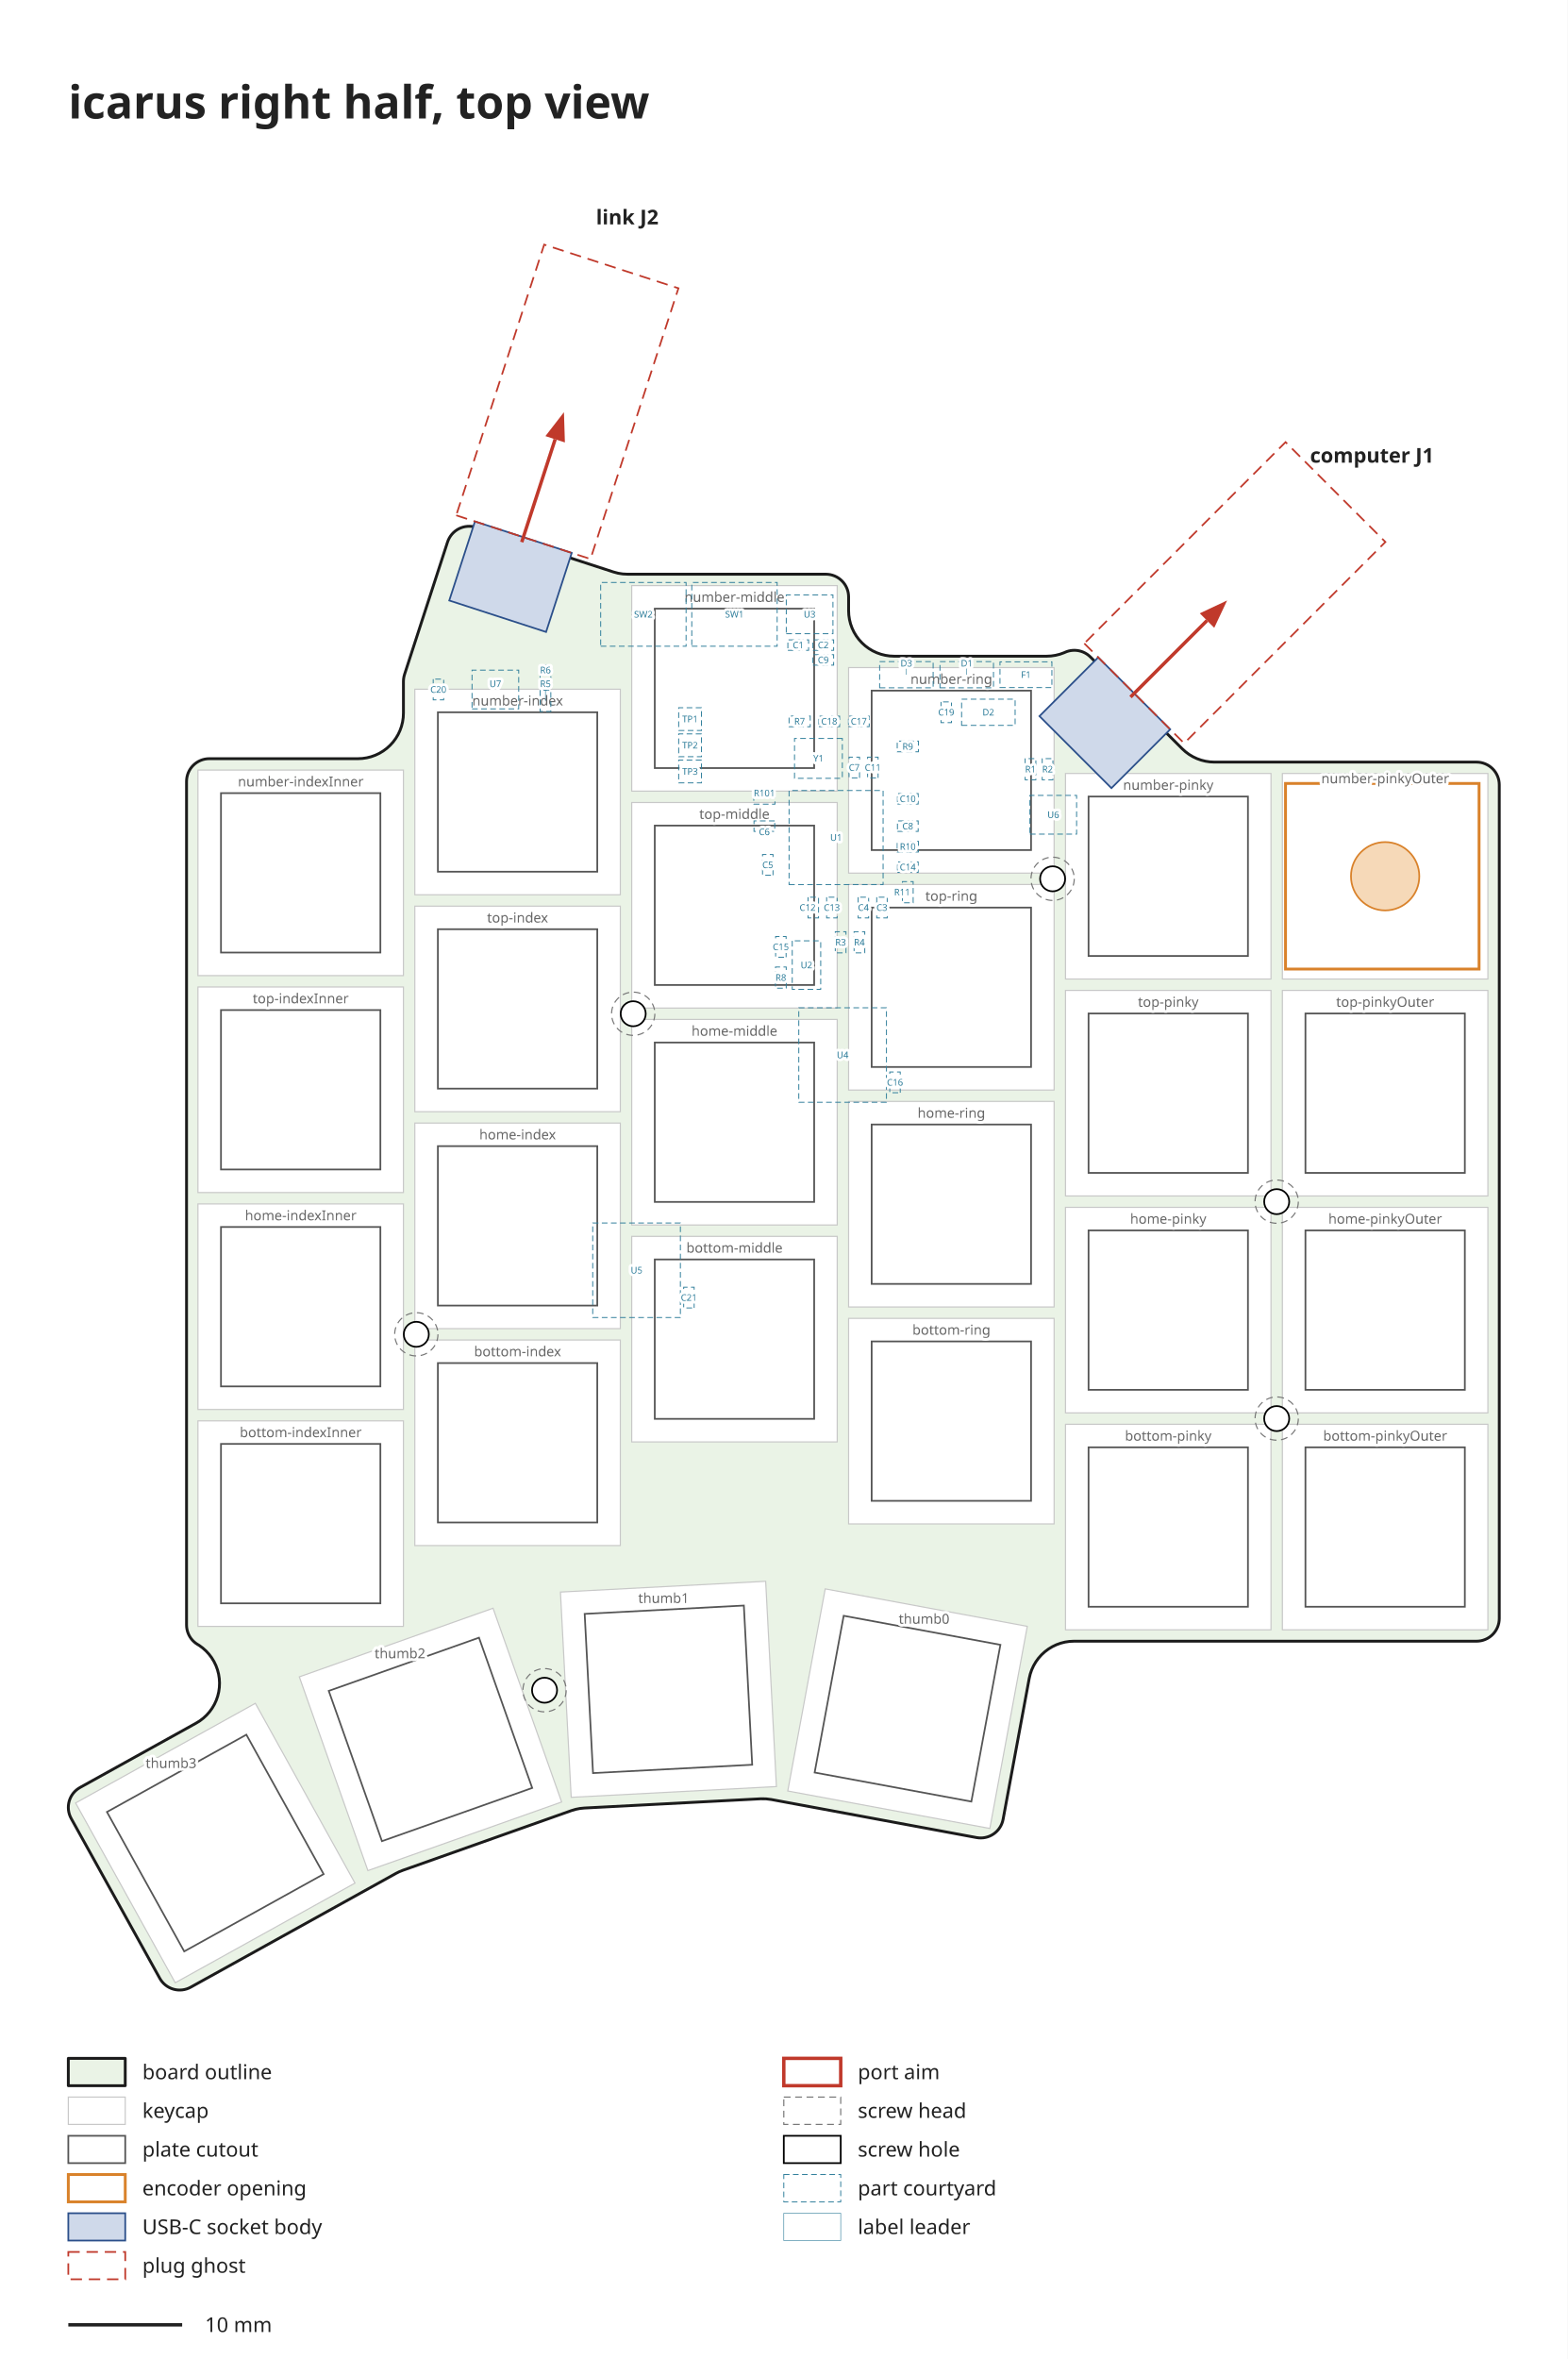
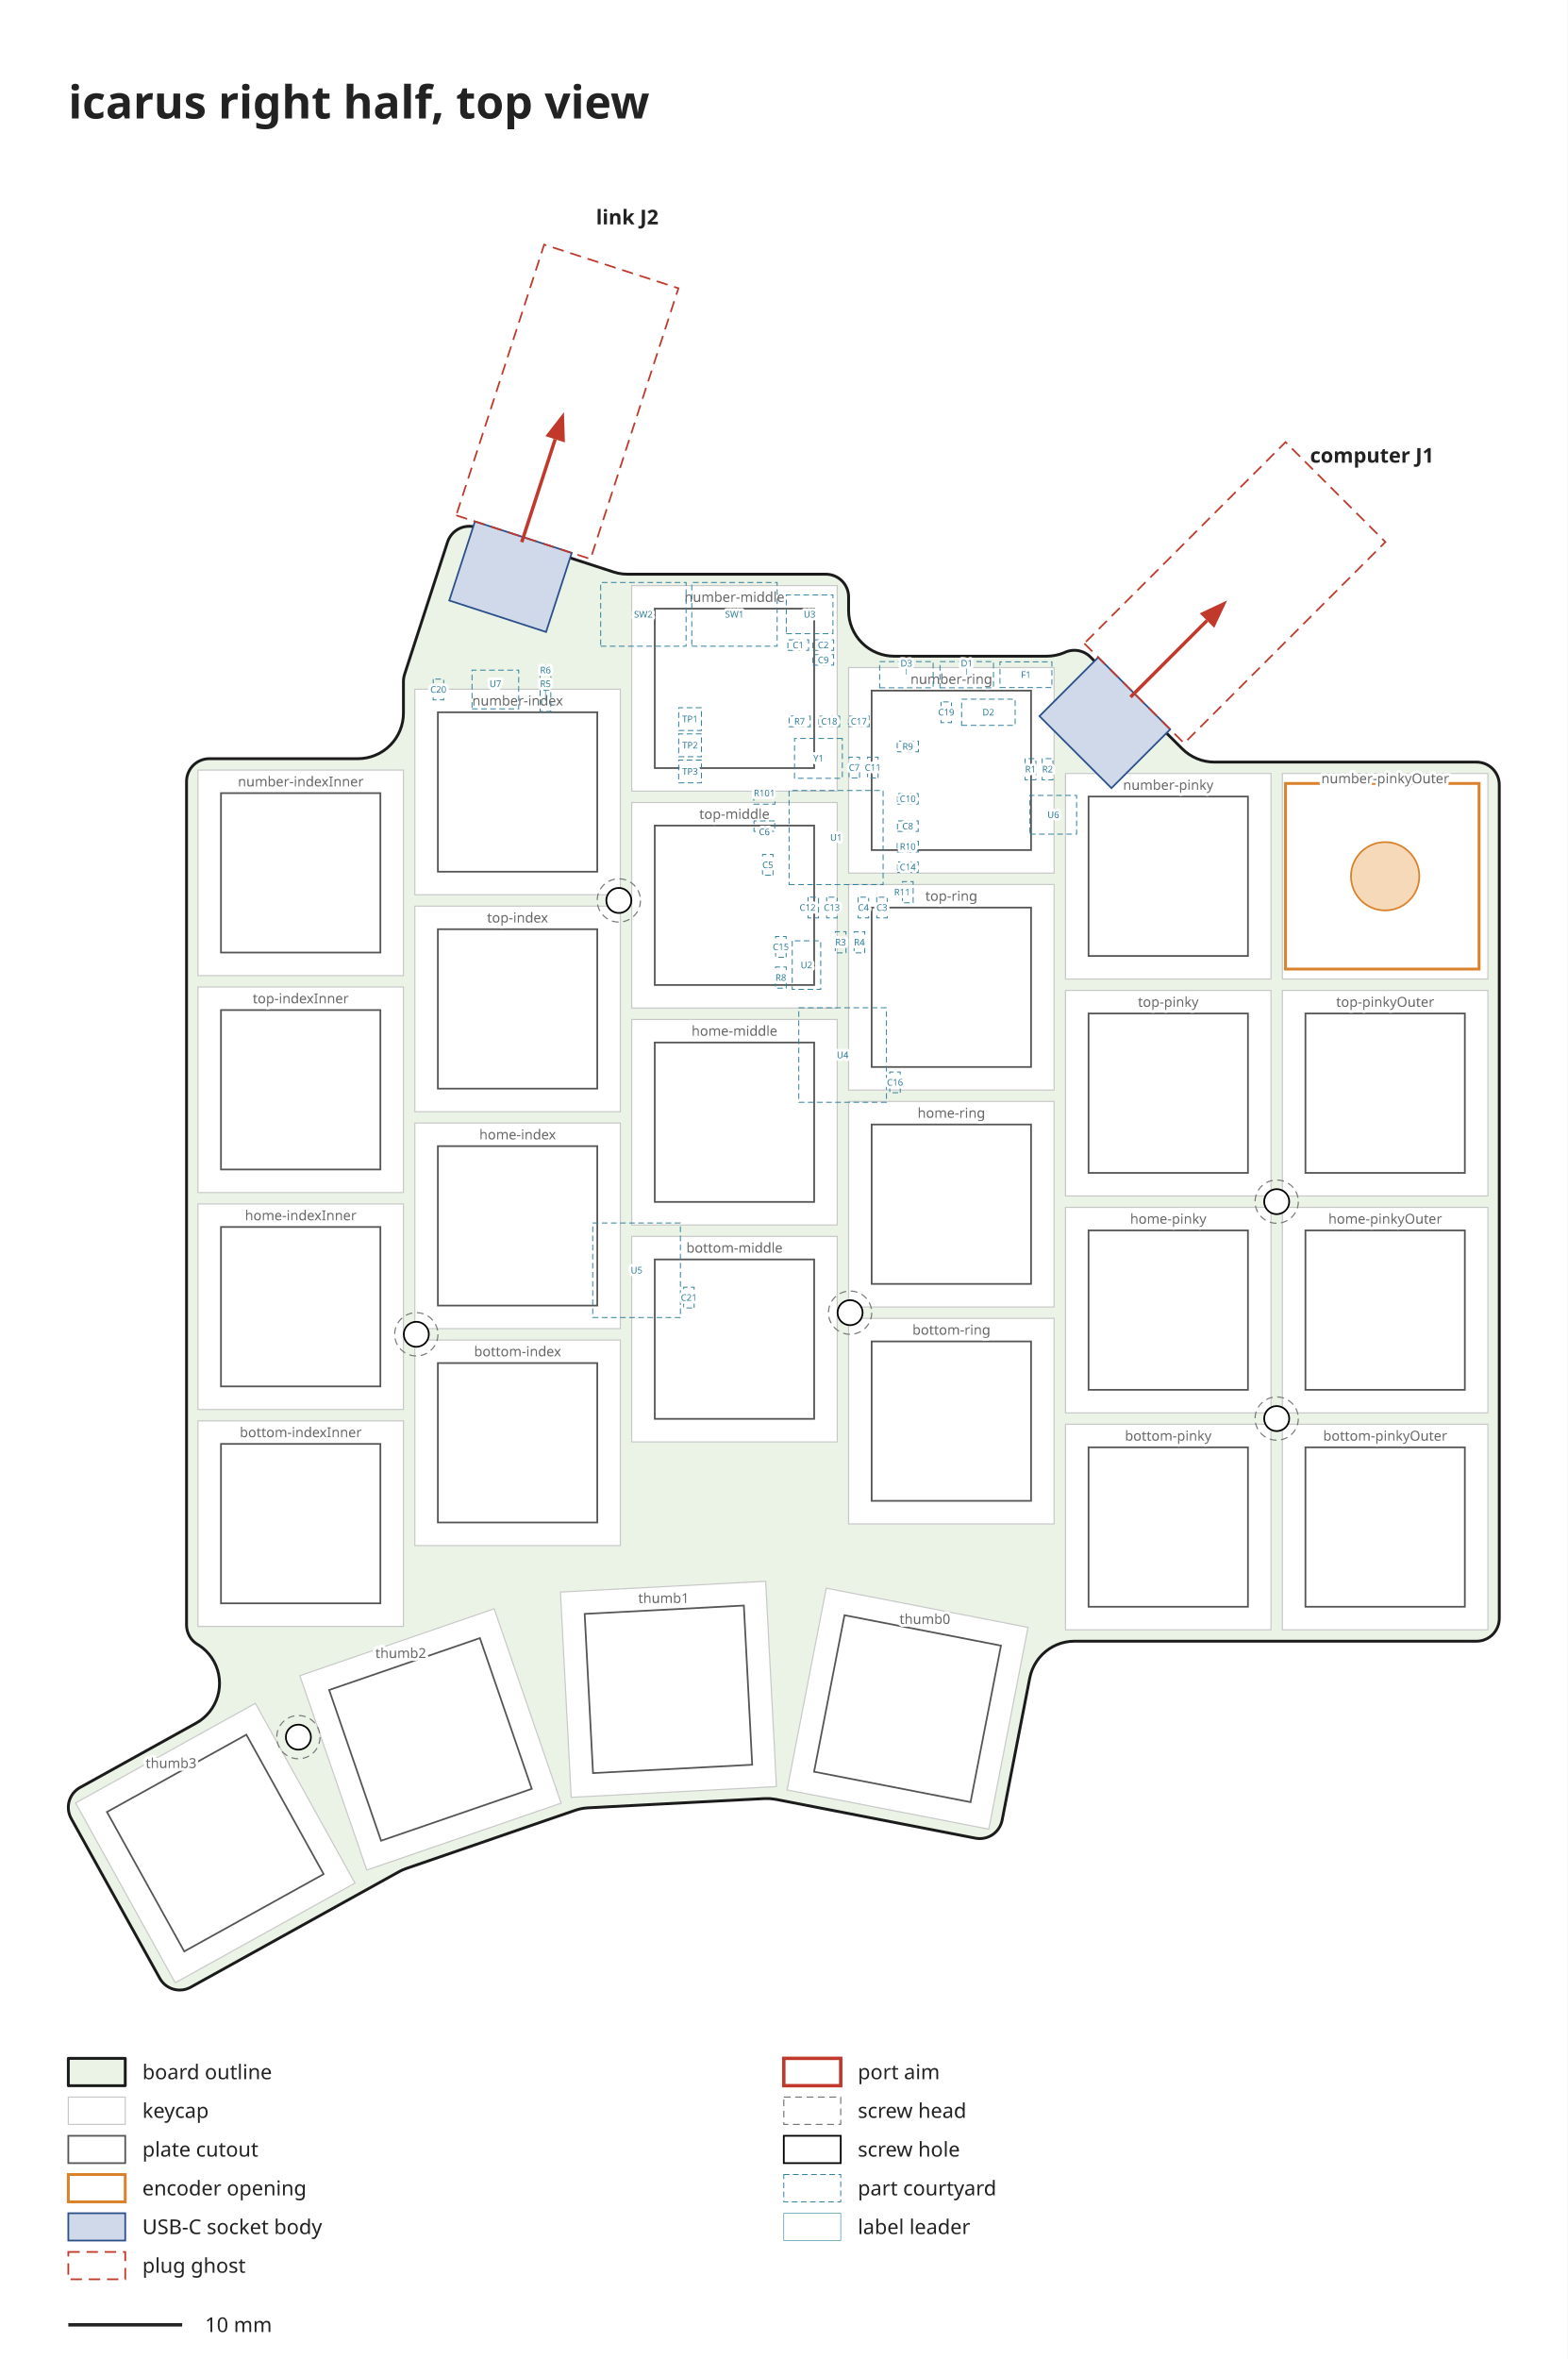
<svg xmlns="http://www.w3.org/2000/svg" width="1101.474" height="1657.277" viewBox="-64.509 -98.55 137.684 207.16">
  <style>
text {font-family:sans-serif;fill:#222}
.board {fill:#eaf3e6;stroke:#1b1b1b;stroke-width:0.25;stroke-linejoin:round}
.keycap {fill:#fff;stroke:#c8c8c8;stroke-width:0.1}
.cutout {fill:none;stroke:#555;stroke-width:0.15}
.knob {stroke:#d9822b;stroke-width:0.25}
.shaft {fill:#f6d9b8;stroke:#d9822b;stroke-width:0.15}
.hole {fill:#fff;stroke:#000;stroke-width:0.15}
.head {fill:none;stroke:#777;stroke-width:0.1;stroke-dasharray:0.6 0.4}
.socket {fill:#cfd9ea;stroke:#2b4f8a;stroke-width:0.15}
.plug {fill:none;stroke:#c0392b;stroke-width:0.15;stroke-dasharray:1 0.6}
.arrow {fill:none;stroke:#c0392b;stroke-width:0.3}
.arrowhead {fill:#c0392b;stroke:none}
.part {fill:none;stroke:#2e7d9a;stroke-width:0.08;stroke-dasharray:0.5 0.3}
.reference {fill:none;stroke:#777;stroke-width:0.15;stroke-dasharray:1.5 1}
.radius {fill:none;stroke:#bbb;stroke-width:0.15;stroke-dasharray:2 1}
.leader {fill:none;stroke:#2e7d9a;stroke-width:0.05}
.dim {fill:none;stroke:#0a7d3e;stroke-width:0.12}
.frame {fill:none;stroke:#999;stroke-width:0.15}
.layer {stroke:#333;stroke-width:0.08}
.layer-plate {fill:#dbeaf7}
.layer-pcb {fill:#e6f2e0}
.layer-part {fill:#cfd9ea}
.layer-cover {fill:#e9e0f2}
.layer-stem {fill:#f3e3c4}
.layer-mask {fill:#f4f4f4}
.layer-copper {fill:#e0a060}
.layer-plane {fill:#b5651d}
.layer-dielectric {fill:#e6f2e0}
.mark {font-size:1.2px;fill:#666;paint-order:stroke;stroke:#fff;stroke-width:0.5;stroke-linejoin:round}
.ref {font-size:0.8px;fill:#2e7d9a;paint-order:stroke;stroke:#fff;stroke-width:0.5;stroke-linejoin:round}
.label {font-size:1.8px;font-weight:bold;paint-order:stroke;stroke:#fff;stroke-width:0.5;stroke-linejoin:round}
.dim-text {font-size:1.4px;fill:#0a7d3e;paint-order:stroke;stroke:#fff;stroke-width:0.5;stroke-linejoin:round}
.note {font-size:1.8px}
.title {font-size:4px;font-weight:bold}
.legend {font-size:1.8px}
.bar {stroke:#222;stroke-width:0.3}
</style>
  <rect id="background" x="-64.509" y="-98.55" width="137.684" height="207.16" fill="#fff" />
  <text id="title" class="title" x="-58.509" y="-89.55" dy="0.35em" text-anchor="start">icarus right half, top view</text>
-   <polygon id="outline" class="board" points="65.175,-31.625 65.371,-31.615 65.565,-31.587 65.756,-31.539 65.94,-31.473 66.118,-31.389 66.286,-31.288 66.444,-31.171 66.589,-31.039 66.721,-30.894 66.838,-30.736 66.939,-30.568 67.023,-30.39 67.089,-30.206 67.137,-30.015 67.165,-29.821 67.175,-29.625 67.175,43.575 67.165,43.771 67.137,43.965 67.089,44.156 67.023,44.34 66.939,44.518 66.838,44.686 66.721,44.844 66.589,44.989 66.444,45.121 66.286,45.238 66.118,45.339 65.94,45.423 65.756,45.489 65.565,45.537 65.371,45.565 65.175,45.575 29.821,45.575 29.425,45.595 29.033,45.653 28.649,45.751 28.276,45.885 27.919,46.056 27.58,46.262 27.263,46.5 26.971,46.768 26.707,47.063 26.474,47.384 26.274,47.726 26.108,48.086 25.979,48.461 25.888,48.846 23.595,61.218 23.549,61.408 23.486,61.594 23.404,61.773 23.305,61.942 23.191,62.102 23.061,62.249 22.917,62.382 22.761,62.501 22.594,62.604 22.418,62.691 22.234,62.759 22.044,62.809 21.85,62.841 21.654,62.853 21.458,62.846 21.264,62.82 3.226,59.476 2.758,59.418 2.287,59.415 -13.191,60.226 -13.573,60.265 -13.95,60.34 -14.317,60.45 -29.131,65.696 -29.438,65.819 -29.735,65.968 -47.759,75.959 -47.935,76.045 -48.118,76.114 -48.308,76.165 -48.502,76.197 -48.698,76.209 -48.894,76.203 -49.088,76.177 -49.279,76.132 -49.465,76.069 -49.644,75.987 -49.814,75.889 -49.973,75.775 -50.121,75.645 -50.255,75.502 -50.374,75.346 -50.477,75.179 -58.259,61.141 -58.345,60.965 -58.414,60.782 -58.465,60.592 -58.497,60.398 -58.509,60.202 -58.503,60.006 -58.477,59.812 -58.432,59.62 -58.369,59.435 -58.288,59.256 -58.189,59.086 -58.075,58.927 -57.945,58.779 -57.802,58.645 -57.646,58.526 -57.479,58.422 -47.288,52.773 -46.956,52.568 -46.646,52.331 -46.361,52.065 -46.102,51.772 -45.874,51.456 -45.677,51.119 -45.514,50.764 -45.387,50.395 -45.296,50.015 -45.243,49.629 -45.227,49.239 -45.25,48.849 -45.31,48.464 -45.408,48.086 -45.542,47.719 -45.711,47.367 -45.914,47.034 -46.148,46.722 -46.411,46.434 -46.702,46.173 -47.016,45.942 -47.148,45.863 -47.305,45.76 -47.451,45.642 -47.586,45.511 -47.708,45.368 -47.815,45.214 -47.908,45.05 -47.985,44.879 -48.046,44.701 -48.09,44.518 -48.116,44.332 -48.125,44.145 -48.125,-29.925 -48.115,-30.121 -48.087,-30.315 -48.039,-30.506 -47.973,-30.69 -47.889,-30.868 -47.788,-31.036 -47.671,-31.194 -47.539,-31.339 -47.394,-31.471 -47.236,-31.588 -47.068,-31.689 -46.89,-31.773 -46.706,-31.839 -46.515,-31.887 -46.321,-31.915 -46.125,-31.925 -33.075,-31.925 -32.683,-31.944 -32.295,-32.002 -31.914,-32.097 -31.544,-32.23 -31.189,-32.397 -30.853,-32.599 -30.537,-32.833 -30.247,-33.097 -29.983,-33.387 -29.749,-33.703 -29.547,-34.039 -29.38,-34.394 -29.247,-34.764 -29.152,-35.145 -29.094,-35.533 -29.075,-35.925 -29.075,-38.708 -29.064,-38.917 -29.031,-39.124 -28.977,-39.326 -25.2,-50.953 -25.13,-51.136 -25.042,-51.312 -24.938,-51.478 -24.818,-51.633 -24.684,-51.776 -24.536,-51.905 -24.376,-52.019 -24.205,-52.117 -24.026,-52.197 -23.84,-52.259 -23.649,-52.303 -23.454,-52.328 -23.258,-52.334 -23.062,-52.321 -22.869,-52.288 -22.679,-52.237 -10.627,-48.321 -10.223,-48.212 -9.81,-48.147 -9.392,-48.125 8.025,-48.125 8.221,-48.115 8.415,-48.087 8.606,-48.039 8.79,-47.973 8.968,-47.889 9.136,-47.788 9.294,-47.671 9.439,-47.539 9.571,-47.394 9.688,-47.236 9.789,-47.068 9.873,-46.89 9.939,-46.706 9.987,-46.515 10.015,-46.321 10.025,-46.125 10.025,-44.925 10.044,-44.533 10.102,-44.145 10.197,-43.764 10.329,-43.394 10.497,-43.039 10.699,-42.703 10.933,-42.387 11.197,-42.097 11.487,-41.833 11.803,-41.599 12.139,-41.397 12.494,-41.23 12.864,-41.097 13.245,-41.002 13.633,-40.944 14.025,-40.925 27.418,-40.925 27.81,-40.944 28.198,-41.002 28.579,-41.097 28.949,-41.23 28.995,-41.251 29.169,-41.324 29.349,-41.38 29.534,-41.418 29.721,-41.439 29.91,-41.442 30.098,-41.428 30.284,-41.395 30.466,-41.346 30.643,-41.279 30.812,-41.196 30.973,-41.098 31.124,-40.984 31.264,-40.857 39.325,-32.797 39.616,-32.533 39.931,-32.299 40.268,-32.097 40.622,-31.93 40.992,-31.797 41.373,-31.702 41.761,-31.644 42.153,-31.625" />
+   <polygon id="outline" class="board" points="65.175,-31.625 65.371,-31.615 65.565,-31.587 65.756,-31.539 65.94,-31.473 66.118,-31.389 66.286,-31.288 66.444,-31.171 66.589,-31.039 66.721,-30.894 66.838,-30.736 66.939,-30.568 67.023,-30.39 67.089,-30.206 67.137,-30.015 67.165,-29.821 67.175,-29.625 67.175,43.575 67.165,43.771 67.137,43.965 67.089,44.156 67.023,44.34 66.939,44.518 66.838,44.686 66.721,44.844 66.589,44.989 66.444,45.121 66.286,45.238 66.118,45.339 65.94,45.423 65.756,45.489 65.565,45.537 65.371,45.565 65.175,45.575 29.862,45.575 29.468,45.594 29.079,45.652 28.697,45.748 28.326,45.881 27.971,46.05 27.633,46.253 27.317,46.489 27.026,46.754 26.762,47.046 26.529,47.363 26.328,47.702 26.16,48.058 26.029,48.429 25.935,48.812 23.51,61.29 23.463,61.481 23.397,61.666 23.314,61.844 23.214,62.013 23.098,62.171 22.967,62.317 22.822,62.449 22.665,62.567 22.497,62.669 22.32,62.753 22.135,62.82 21.945,62.869 21.751,62.898 21.555,62.909 21.359,62.9 21.165,62.872 3.63,59.464 3.145,59.4 2.657,59.395 -12.886,60.21 -13.257,60.247 -13.622,60.318 -13.979,60.423 -28.831,65.536 -29.156,65.664 -29.468,65.82 -47.759,75.959 -47.935,76.045 -48.118,76.114 -48.308,76.165 -48.502,76.197 -48.698,76.209 -48.894,76.203 -49.088,76.177 -49.279,76.132 -49.465,76.069 -49.644,75.987 -49.814,75.889 -49.973,75.775 -50.121,75.645 -50.255,75.502 -50.374,75.346 -50.477,75.179 -58.259,61.141 -58.345,60.965 -58.414,60.782 -58.465,60.592 -58.497,60.398 -58.509,60.202 -58.503,60.006 -58.477,59.812 -58.432,59.62 -58.369,59.435 -58.288,59.256 -58.189,59.086 -58.075,58.927 -57.945,58.779 -57.802,58.645 -57.646,58.526 -57.479,58.422 -47.288,52.773 -46.956,52.568 -46.646,52.331 -46.361,52.065 -46.102,51.772 -45.874,51.456 -45.677,51.119 -45.514,50.764 -45.387,50.395 -45.296,50.015 -45.243,49.629 -45.227,49.239 -45.25,48.849 -45.31,48.464 -45.408,48.086 -45.542,47.719 -45.711,47.367 -45.914,47.034 -46.148,46.722 -46.411,46.434 -46.702,46.173 -47.016,45.942 -47.148,45.863 -47.305,45.76 -47.451,45.642 -47.586,45.511 -47.708,45.368 -47.815,45.214 -47.908,45.05 -47.985,44.879 -48.046,44.701 -48.09,44.518 -48.116,44.332 -48.125,44.145 -48.125,-29.925 -48.115,-30.121 -48.087,-30.315 -48.039,-30.506 -47.973,-30.69 -47.889,-30.868 -47.788,-31.036 -47.671,-31.194 -47.539,-31.339 -47.394,-31.471 -47.236,-31.588 -47.068,-31.689 -46.89,-31.773 -46.706,-31.839 -46.515,-31.887 -46.321,-31.915 -46.125,-31.925 -33.075,-31.925 -32.683,-31.944 -32.295,-32.002 -31.914,-32.097 -31.544,-32.23 -31.189,-32.397 -30.853,-32.599 -30.537,-32.833 -30.247,-33.097 -29.983,-33.387 -29.749,-33.703 -29.547,-34.039 -29.38,-34.394 -29.247,-34.764 -29.152,-35.145 -29.094,-35.533 -29.075,-35.925 -29.075,-38.708 -29.064,-38.917 -29.031,-39.124 -28.977,-39.326 -25.2,-50.953 -25.13,-51.136 -25.042,-51.312 -24.938,-51.478 -24.818,-51.633 -24.684,-51.776 -24.536,-51.905 -24.376,-52.019 -24.205,-52.117 -24.026,-52.197 -23.84,-52.259 -23.649,-52.303 -23.454,-52.328 -23.258,-52.334 -23.062,-52.321 -22.869,-52.288 -22.679,-52.237 -10.627,-48.321 -10.223,-48.212 -9.81,-48.147 -9.392,-48.125 8.025,-48.125 8.221,-48.115 8.415,-48.087 8.606,-48.039 8.79,-47.973 8.968,-47.889 9.136,-47.788 9.294,-47.671 9.439,-47.539 9.571,-47.394 9.688,-47.236 9.789,-47.068 9.873,-46.89 9.939,-46.706 9.987,-46.515 10.015,-46.321 10.025,-46.125 10.025,-44.925 10.044,-44.533 10.102,-44.145 10.197,-43.764 10.329,-43.394 10.497,-43.039 10.699,-42.703 10.933,-42.387 11.197,-42.097 11.487,-41.833 11.803,-41.599 12.139,-41.397 12.494,-41.23 12.864,-41.097 13.245,-41.002 13.633,-40.944 14.025,-40.925 27.418,-40.925 27.81,-40.944 28.198,-41.002 28.579,-41.097 28.949,-41.23 28.995,-41.251 29.169,-41.324 29.349,-41.38 29.534,-41.418 29.721,-41.439 29.91,-41.442 30.098,-41.428 30.284,-41.395 30.466,-41.346 30.643,-41.279 30.812,-41.196 30.973,-41.098 31.124,-40.984 31.264,-40.857 39.325,-32.797 39.616,-32.533 39.931,-32.299 40.268,-32.097 40.622,-31.93 40.992,-31.797 41.373,-31.702 41.761,-31.644 42.153,-31.625" />
  <polygon class="keycap" points="48.125,-30.625 66.175,-30.625 66.175,-12.575 48.125,-12.575" />
  <polygon class="keycap" points="48.125,-11.575 66.175,-11.575 66.175,6.475 48.125,6.475" />
  <polygon class="keycap" points="48.125,7.475 66.175,7.475 66.175,25.525 48.125,25.525" />
  <polygon class="keycap" points="48.125,26.525 66.175,26.525 66.175,44.575 48.125,44.575" />
  <polygon class="keycap" points="29.075,-30.625 47.125,-30.625 47.125,-12.575 29.075,-12.575" />
  <polygon class="keycap" points="29.075,-11.575 47.125,-11.575 47.125,6.475 29.075,6.475" />
  <polygon class="keycap" points="29.075,7.475 47.125,7.475 47.125,25.525 29.075,25.525" />
  <polygon class="keycap" points="29.075,26.525 47.125,26.525 47.125,44.575 29.075,44.575" />
  <polygon class="keycap" points="10.025,-39.925 28.075,-39.925 28.075,-21.875 10.025,-21.875" />
  <polygon class="keycap" points="10.025,-20.875 28.075,-20.875 28.075,-2.825 10.025,-2.825" />
  <polygon class="keycap" points="10.025,-1.825 28.075,-1.825 28.075,16.225 10.025,16.225" />
  <polygon class="keycap" points="10.025,17.225 28.075,17.225 28.075,35.275 10.025,35.275" />
  <polygon class="keycap" points="-9.025,-47.125 9.025,-47.125 9.025,-29.075 -9.025,-29.075" />
  <polygon class="keycap" points="-9.025,-28.075 9.025,-28.075 9.025,-10.025 -9.025,-10.025" />
  <polygon class="keycap" points="-9.025,-9.025 9.025,-9.025 9.025,9.025 -9.025,9.025" />
  <polygon class="keycap" points="-9.025,10.025 9.025,10.025 9.025,28.075 -9.025,28.075" />
  <polygon class="keycap" points="-28.075,-38.025 -10.025,-38.025 -10.025,-19.975 -28.075,-19.975" />
  <polygon class="keycap" points="-28.075,-18.975 -10.025,-18.975 -10.025,-0.925 -28.075,-0.925" />
  <polygon class="keycap" points="-28.075,0.075 -10.025,0.075 -10.025,18.125 -28.075,18.125" />
  <polygon class="keycap" points="-28.075,19.125 -10.025,19.125 -10.025,37.175 -28.075,37.175" />
  <polygon class="keycap" points="-47.125,-30.925 -29.075,-30.925 -29.075,-12.875 -47.125,-12.875" />
  <polygon class="keycap" points="-47.125,-11.875 -29.075,-11.875 -29.075,6.175 -47.125,6.175" />
  <polygon class="keycap" points="-47.125,7.175 -29.075,7.175 -29.075,25.225 -47.125,25.225" />
  <polygon class="keycap" points="-47.125,26.225 -29.075,26.225 -29.075,44.275 -47.125,44.275" />
-   <polygon class="keycap" points="7.971,40.981 25.719,44.271 22.429,62.019 4.681,58.729" />
+   <polygon class="keycap" points="8.063,40.919 25.781,44.363 22.337,62.081 4.619,58.637" />
  <polygon class="keycap" points="-15.285,41.26 2.74,40.315 3.685,58.34 -14.34,59.285" />
-   <polygon class="keycap" points="-38.22,48.705 -21.205,42.68 -15.18,59.695 -32.195,65.72" />
+   <polygon class="keycap" points="-38.172,48.605 -21.105,42.728 -15.228,59.795 -32.295,65.672" />
  <polygon class="keycap" points="-57.869,59.782 -42.082,51.031 -33.331,66.818 -49.118,75.569" />
  <polygon id="cutout-number-pinkyOuter" class="cutout knob" points="48.4,-29.75 65.4,-29.75 65.4,-13.45 48.4,-13.45" />
  <circle id="shaft" class="shaft" cx="57.15" cy="-21.6" r="3" />
  <polygon id="cutout-top-pinkyOuter" class="cutout" points="50.15,-9.55 64.15,-9.55 64.15,4.45 50.15,4.45" />
  <polygon id="cutout-home-pinkyOuter" class="cutout" points="50.15,9.5 64.15,9.5 64.15,23.5 50.15,23.5" />
  <polygon id="cutout-bottom-pinkyOuter" class="cutout" points="50.15,28.55 64.15,28.55 64.15,42.55 50.15,42.55" />
  <polygon id="cutout-number-pinky" class="cutout" points="31.1,-28.6 45.1,-28.6 45.1,-14.6 31.1,-14.6" />
  <polygon id="cutout-top-pinky" class="cutout" points="31.1,-9.55 45.1,-9.55 45.1,4.45 31.1,4.45" />
  <polygon id="cutout-home-pinky" class="cutout" points="31.1,9.5 45.1,9.5 45.1,23.5 31.1,23.5" />
  <polygon id="cutout-bottom-pinky" class="cutout" points="31.1,28.55 45.1,28.55 45.1,42.55 31.1,42.55" />
  <polygon id="cutout-number-ring" class="cutout" points="12.05,-37.9 26.05,-37.9 26.05,-23.9 12.05,-23.9" />
  <polygon id="cutout-top-ring" class="cutout" points="12.05,-18.85 26.05,-18.85 26.05,-4.85 12.05,-4.85" />
  <polygon id="cutout-home-ring" class="cutout" points="12.05,0.2 26.05,0.2 26.05,14.2 12.05,14.2" />
  <polygon id="cutout-bottom-ring" class="cutout" points="12.05,19.25 26.05,19.25 26.05,33.25 12.05,33.25" />
  <polygon id="cutout-number-middle" class="cutout" points="-7,-45.1 7,-45.1 7,-31.1 -7,-31.1" />
  <polygon id="cutout-top-middle" class="cutout" points="-7,-26.05 7,-26.05 7,-12.05 -7,-12.05" />
  <polygon id="cutout-home-middle" class="cutout" points="-7,-7 7,-7 7,7 -7,7" />
  <polygon id="cutout-bottom-middle" class="cutout" points="-7,12.05 7,12.05 7,26.05 -7,26.05" />
  <polygon id="cutout-number-index" class="cutout" points="-26.05,-36 -12.05,-36 -12.05,-22 -26.05,-22" />
  <polygon id="cutout-top-index" class="cutout" points="-26.05,-16.95 -12.05,-16.95 -12.05,-2.95 -26.05,-2.95" />
  <polygon id="cutout-home-index" class="cutout" points="-26.05,2.1 -12.05,2.1 -12.05,16.1 -26.05,16.1" />
  <polygon id="cutout-bottom-index" class="cutout" points="-26.05,21.15 -12.05,21.15 -12.05,35.15 -26.05,35.15" />
  <polygon id="cutout-number-indexInner" class="cutout" points="-45.1,-28.9 -31.1,-28.9 -31.1,-14.9 -45.1,-14.9" />
  <polygon id="cutout-top-indexInner" class="cutout" points="-45.1,-9.85 -31.1,-9.85 -31.1,4.15 -45.1,4.15" />
  <polygon id="cutout-home-indexInner" class="cutout" points="-45.1,9.2 -31.1,9.2 -31.1,23.2 -45.1,23.2" />
  <polygon id="cutout-bottom-indexInner" class="cutout" points="-45.1,28.25 -31.1,28.25 -31.1,42.25 -45.1,42.25" />
-   <polygon id="cutout-thumb0" class="cutout" points="9.593,43.342 23.358,45.893 20.807,59.658 7.042,57.107" />
+   <polygon id="cutout-thumb0" class="cutout" points="9.664,43.293 23.407,45.964 20.736,59.707 6.993,57.036" />
  <polygon id="cutout-thumb1" class="cutout" points="-13.157,43.176 0.824,42.443 1.557,56.424 -12.424,57.157" />
-   <polygon id="cutout-thumb2" class="cutout" points="-35.635,49.938 -22.438,45.265 -17.765,58.462 -30.962,63.135" />
+   <polygon id="cutout-thumb2" class="cutout" points="-35.598,49.86 -22.36,45.302 -17.802,58.54 -31.04,63.098" />
  <polygon id="cutout-thumb3" class="cutout" points="-55.116,60.571 -42.871,53.784 -36.084,66.029 -48.329,72.816" />
  <text class="mark" x="57.15" y="-30.188" dy="0.35em" text-anchor="middle">number-pinkyOuter</text>
  <text class="mark" x="57.15" y="-10.562" dy="0.35em" text-anchor="middle">top-pinkyOuter</text>
  <text class="mark" x="57.15" y="8.488" dy="0.35em" text-anchor="middle">home-pinkyOuter</text>
  <text class="mark" x="57.15" y="27.538" dy="0.35em" text-anchor="middle">bottom-pinkyOuter</text>
  <text class="mark" x="38.1" y="-29.613" dy="0.35em" text-anchor="middle">number-pinky</text>
  <text class="mark" x="38.1" y="-10.562" dy="0.35em" text-anchor="middle">top-pinky</text>
  <text class="mark" x="38.1" y="8.488" dy="0.35em" text-anchor="middle">home-pinky</text>
  <text class="mark" x="38.1" y="27.538" dy="0.35em" text-anchor="middle">bottom-pinky</text>
  <text class="mark" x="19.05" y="-38.913" dy="0.35em" text-anchor="middle">number-ring</text>
  <text class="mark" x="19.05" y="-19.863" dy="0.35em" text-anchor="middle">top-ring</text>
  <text class="mark" x="19.05" y="-0.812" dy="0.35em" text-anchor="middle">home-ring</text>
  <text class="mark" x="19.05" y="18.238" dy="0.35em" text-anchor="middle">bottom-ring</text>
  <text class="mark" x="0" y="-46.112" dy="0.35em" text-anchor="middle">number-middle</text>
  <text class="mark" x="0" y="-27.062" dy="0.35em" text-anchor="middle">top-middle</text>
  <text class="mark" x="0" y="-8.012" dy="0.35em" text-anchor="middle">home-middle</text>
  <text class="mark" x="0" y="11.037" dy="0.35em" text-anchor="middle">bottom-middle</text>
  <text class="mark" x="-19.05" y="-37.013" dy="0.35em" text-anchor="middle">number-index</text>
  <text class="mark" x="-19.05" y="-17.962" dy="0.35em" text-anchor="middle">top-index</text>
  <text class="mark" x="-19.05" y="1.087" dy="0.35em" text-anchor="middle">home-index</text>
  <text class="mark" x="-19.05" y="20.137" dy="0.35em" text-anchor="middle">bottom-index</text>
  <text class="mark" x="-38.1" y="-29.913" dy="0.35em" text-anchor="middle">number-indexInner</text>
  <text class="mark" x="-38.1" y="-10.863" dy="0.35em" text-anchor="middle">top-indexInner</text>
  <text class="mark" x="-38.1" y="8.188" dy="0.35em" text-anchor="middle">home-indexInner</text>
  <text class="mark" x="-38.1" y="27.238" dy="0.35em" text-anchor="middle">bottom-indexInner</text>
-   <text class="mark" x="16.66" y="43.622" dy="0.35em" text-anchor="middle">thumb0</text>
+   <text class="mark" x="16.729" y="43.635" dy="0.35em" text-anchor="middle">thumb0</text>
  <text class="mark" x="-6.219" y="41.798" dy="0.35em" text-anchor="middle">thumb1</text>
-   <text class="mark" x="-29.375" y="46.647" dy="0.35em" text-anchor="middle">thumb2</text>
+   <text class="mark" x="-29.309" y="46.624" dy="0.35em" text-anchor="middle">thumb2</text>
  <text class="mark" x="-49.484" y="56.292" dy="0.35em" text-anchor="middle">thumb3</text>
  <polygon id="part-U1" class="part" points="4.795,-20.87 13.055,-20.87 13.055,-29.13 4.795,-29.13" />
  <polygon id="part-Y1" class="part" points="9.475,-33.7 5.275,-33.7 5.275,-30.2 9.475,-30.2" />
  <polygon id="part-C7" class="part" points="10.985,-30.24 10.985,-32.06 10.065,-32.06 10.065,-30.24" />
  <polygon id="part-C11" class="part" points="12.615,-30.24 12.615,-32.06 11.695,-32.06 11.695,-30.24" />
  <polygon id="part-R9" class="part" points="14.295,-32.53 16.155,-32.53 16.155,-33.47 14.295,-33.47" />
  <polygon id="part-R7" class="part" points="4.795,-34.73 6.655,-34.73 6.655,-35.67 4.795,-35.67" />
  <polygon id="part-C18" class="part" points="7.415,-34.74 9.235,-34.74 9.235,-35.66 7.415,-35.66" />
  <polygon id="part-C17" class="part" points="10.015,-34.74 11.835,-34.74 11.835,-35.66 10.015,-35.66" />
  <polygon id="part-C12" class="part" points="6.465,-19.76 6.465,-17.94 7.385,-17.94 7.385,-19.76" />
  <polygon id="part-C13" class="part" points="8.095,-19.76 8.095,-17.94 9.015,-17.94 9.015,-19.76" />
  <polygon id="part-C4" class="part" points="10.865,-19.76 10.865,-17.94 11.785,-17.94 11.785,-19.76" />
  <polygon id="part-C3" class="part" points="12.495,-19.76 12.495,-17.94 13.415,-17.94 13.415,-19.76" />
  <polygon id="part-C14" class="part" points="14.315,-21.94 16.135,-21.94 16.135,-22.86 14.315,-22.86" />
  <polygon id="part-C8" class="part" points="14.315,-25.54 16.135,-25.54 16.135,-26.46 14.315,-26.46" />
  <polygon id="part-C10" class="part" points="14.315,-27.94 16.135,-27.94 16.135,-28.86 14.315,-28.86" />
  <polygon id="part-C5" class="part" points="3.385,-21.69 3.385,-23.51 2.465,-23.51 2.465,-21.69" />
  <polygon id="part-C6" class="part" points="3.535,-26.46 1.715,-26.46 1.715,-25.54 3.535,-25.54" />
  <polygon id="part-R101" class="part" points="1.695,-27.93 3.555,-27.93 3.555,-28.87 1.695,-28.87" />
  <polygon id="part-U2" class="part" points="5.075,-15.93 5.075,-11.67 7.575,-11.67 7.575,-15.93" />
  <polygon id="part-C15" class="part" points="4.535,-14.49 4.535,-16.31 3.615,-16.31 3.615,-14.49" />
  <polygon id="part-R8" class="part" points="4.545,-11.77 4.545,-13.63 3.605,-13.63 3.605,-11.77" />
  <polygon id="part-R3" class="part" points="9.795,-14.87 9.795,-16.73 8.855,-16.73 8.855,-14.87" />
  <polygon id="part-R4" class="part" points="11.445,-14.87 11.445,-16.73 10.505,-16.73 10.505,-14.87" />
  <polygon id="part-R5" class="part" points="-17.07,-37.93 -17.07,-36.07 -16.13,-36.07 -16.13,-37.93" />
  <polygon id="part-R6" class="part" points="-17.07,-40.13 -17.07,-38.27 -16.13,-38.27 -16.13,-40.13" />
  <polygon id="part-R10" class="part" points="14.295,-23.73 16.155,-23.73 16.155,-24.67 14.295,-24.67" />
  <polygon id="part-R11" class="part" points="15.695,-19.27 15.695,-21.13 14.755,-21.13 14.755,-19.27" />
  <polygon id="part-TP1" class="part" points="-4.9,-34.4 -2.9,-34.4 -2.9,-36.4 -4.9,-36.4" />
  <polygon id="part-TP2" class="part" points="-4.9,-32.1 -2.9,-32.1 -2.9,-34.1 -4.9,-34.1" />
  <polygon id="part-TP3" class="part" points="-4.9,-29.8 -2.9,-29.8 -2.9,-31.8 -4.9,-31.8" />
  <polygon id="part-U6" class="part" points="25.95,-25.3 30.05,-25.3 30.05,-28.7 25.95,-28.7" />
  <polygon id="part-F1" class="part" points="23.32,-38.17 27.88,-38.17 27.88,-40.43 23.32,-40.43" />
  <polygon id="part-D1" class="part" points="18.05,-38.15 22.75,-38.15 22.75,-40.45 18.05,-40.45" />
  <polygon id="part-D3" class="part" points="12.75,-38.15 17.45,-38.15 17.45,-40.45 12.75,-40.45" />
  <polygon id="part-D2" class="part" points="19.95,-34.85 24.65,-34.85 24.65,-37.15 19.95,-37.15" />
  <polygon id="part-C19" class="part" points="18.14,-36.911 18.14,-35.091 19.06,-35.091 19.06,-36.911" />
  <polygon id="part-R1" class="part" points="25.531,-31.93 25.531,-30.07 26.471,-30.07 26.471,-31.93" />
  <polygon id="part-R2" class="part" points="27.03,-31.93 27.03,-30.07 27.97,-30.07 27.97,-31.93" />
  <polygon id="part-U3" class="part" points="4.55,-42.9 8.65,-42.9 8.65,-46.3 4.55,-46.3" />
  <polygon id="part-C1" class="part" points="4.69,-41.44 6.51,-41.44 6.51,-42.36 4.69,-42.36" />
  <polygon id="part-C2" class="part" points="6.89,-41.44 8.71,-41.44 8.71,-42.36 6.89,-42.36" />
  <polygon id="part-C9" class="part" points="6.89,-40.14 8.71,-40.14 8.71,-41.06 6.89,-41.06" />
  <polygon id="part-SW1" class="part" points="-3.75,-41.8 3.75,-41.8 3.75,-47.4 -3.75,-47.4" />
  <polygon id="part-SW2" class="part" points="-11.75,-41.8 -4.25,-41.8 -4.25,-47.4 -11.75,-47.4" />
  <polygon id="part-U4" class="part" points="5.65,-1.75 13.35,-1.75 13.35,-10.05 5.65,-10.05" />
  <polygon id="part-C16" class="part" points="14.56,-2.59 14.56,-4.41 13.64,-4.41 13.64,-2.59" />
  <polygon id="part-U5" class="part" points="-12.45,17.15 -4.75,17.15 -4.75,8.85 -12.45,8.85" />
  <polygon id="part-C21" class="part" points="-3.54,16.31 -3.54,14.49 -4.46,14.49 -4.46,16.31" />
  <polygon id="part-U7" class="part" points="-23.05,-36.3 -18.95,-36.3 -18.95,-39.7 -23.05,-39.7" />
  <polygon id="part-C20" class="part" points="-26.46,-38.91 -26.46,-37.09 -25.54,-37.09 -25.54,-38.91" />
  <text class="ref" x="8.925" y="-25" dy="0.35em" text-anchor="middle">U1</text>
  <text class="ref" x="9.5" y="-5.9" dy="0.35em" text-anchor="middle">U4</text>
  <text class="ref" x="-8.6" y="13" dy="0.35em" text-anchor="middle">U5</text>
  <text class="ref" x="0" y="-44.6" dy="0.35em" text-anchor="middle">SW1</text>
  <text class="ref" x="-8" y="-44.6" dy="0.35em" text-anchor="middle">SW2</text>
  <text class="ref" x="7.375" y="-31.95" dy="0.35em" text-anchor="middle">Y1</text>
  <text class="ref" x="-21" y="-38.5" dy="0.35em" text-anchor="middle">U7</text>
  <text class="ref" x="6.6" y="-44.6" dy="0.35em" text-anchor="middle">U3</text>
  <text class="ref" x="28" y="-27" dy="0.35em" text-anchor="middle">U6</text>
  <line class="leader" x1="20.4" y1="-39.3" x2="20.4" y2="-40.3" />
  <text class="ref" x="20.4" y="-40.3" dy="0.35em" text-anchor="middle">D1</text>
  <text class="ref" x="22.3" y="-36" dy="0.35em" text-anchor="middle">D2</text>
  <line class="leader" x1="15.1" y1="-39.3" x2="15.1" y2="-40.3" />
  <text class="ref" x="15.1" y="-40.3" dy="0.35em" text-anchor="middle">D3</text>
  <text class="ref" x="6.325" y="-13.8" dy="0.35em" text-anchor="middle">U2</text>
  <text class="ref" x="25.6" y="-39.3" dy="0.35em" text-anchor="middle">F1</text>
  <text class="ref" x="-3.9" y="-35.4" dy="0.35em" text-anchor="middle">TP1</text>
  <text class="ref" x="-3.9" y="-33.1" dy="0.35em" text-anchor="middle">TP2</text>
  <text class="ref" x="-3.9" y="-30.8" dy="0.35em" text-anchor="middle">TP3</text>
  <text class="ref" x="14.725" y="-20.2" dy="0.35em" text-anchor="middle">R11</text>
  <text class="ref" x="9.325" y="-15.8" dy="0.35em" text-anchor="middle">R3</text>
  <text class="ref" x="10.975" y="-15.8" dy="0.35em" text-anchor="middle">R4</text>
  <text class="ref" x="4.075" y="-12.7" dy="0.35em" text-anchor="middle">R8</text>
  <text class="ref" x="2.625" y="-28.9" dy="0.35em" text-anchor="middle">R101</text>
  <text class="ref" x="26.001" y="-31" dy="0.35em" text-anchor="middle">R1</text>
  <text class="ref" x="15.225" y="-24.2" dy="0.35em" text-anchor="middle">R10</text>
  <text class="ref" x="27.5" y="-31" dy="0.35em" text-anchor="middle">R2</text>
  <line class="leader" x1="-16.6" y1="-37" x2="-16.6" y2="-38.5" />
  <text class="ref" x="-16.6" y="-38.5" dy="0.35em" text-anchor="middle">R5</text>
  <text class="ref" x="-16.6" y="-39.7" dy="0.35em" text-anchor="middle">R6</text>
  <text class="ref" x="5.725" y="-35.2" dy="0.35em" text-anchor="middle">R7</text>
  <text class="ref" x="15.225" y="-33" dy="0.35em" text-anchor="middle">R9</text>
  <text class="ref" x="5.6" y="-41.9" dy="0.35em" text-anchor="middle">C1</text>
  <text class="ref" x="15.225" y="-28.4" dy="0.35em" text-anchor="middle">C10</text>
  <text class="ref" x="8.555" y="-18.85" dy="0.35em" text-anchor="middle">C13</text>
  <text class="ref" x="15.225" y="-22.4" dy="0.35em" text-anchor="middle">C14</text>
  <text class="ref" x="10.925" y="-35.2" dy="0.35em" text-anchor="middle">C17</text>
  <text class="ref" x="8.325" y="-35.2" dy="0.35em" text-anchor="middle">C18</text>
  <text class="ref" x="12.955" y="-18.85" dy="0.35em" text-anchor="middle">C3</text>
  <text class="ref" x="11.325" y="-18.85" dy="0.35em" text-anchor="middle">C4</text>
  <text class="ref" x="2.625" y="-25.5" dy="0.35em" text-anchor="middle">C6</text>
  <text class="ref" x="15.225" y="-26" dy="0.35em" text-anchor="middle">C8</text>
  <text class="ref" x="14.1" y="-3.5" dy="0.35em" text-anchor="middle">C16</text>
  <text class="ref" x="7.8" y="-41.9" dy="0.35em" text-anchor="middle">C2</text>
  <text class="ref" x="7.8" y="-40.6" dy="0.35em" text-anchor="middle">C9</text>
  <text class="ref" x="12.155" y="-31.15" dy="0.35em" text-anchor="middle">C11</text>
  <text class="ref" x="6.425" y="-18.85" dy="0.35em" text-anchor="middle">C12</text>
  <text class="ref" x="2.925" y="-22.6" dy="0.35em" text-anchor="middle">C5</text>
  <text class="ref" x="10.525" y="-31.15" dy="0.35em" text-anchor="middle">C7</text>
  <text class="ref" x="4.075" y="-15.4" dy="0.35em" text-anchor="middle">C15</text>
  <text class="ref" x="-4" y="15.4" dy="0.35em" text-anchor="middle">C21</text>
  <text class="ref" x="18.6" y="-36.001" dy="0.35em" text-anchor="middle">C19</text>
  <text class="ref" x="-26" y="-38" dy="0.35em" text-anchor="middle">C20</text>
  <polygon id="socket-host" class="socket" points="26.788,-35.66 33.11,-29.338 38.272,-34.5 31.95,-40.822" />
  <polygon id="plug-host" class="plug" points="30.727,-42.045 39.495,-33.277 57.173,-50.955 48.404,-59.723" />
  <line id="arrow-host" class="arrow" x1="34.786" y1="-37.336" x2="41.503" y2="-44.053" />
  <polygon class="arrowhead" points="43.271,-45.821 42.14,-43.417 40.867,-44.69" />
  <polygon id="socket-link" class="socket" points="-25.05,-45.815 -16.547,-43.052 -14.291,-49.995 -22.794,-52.758" />
  <polygon id="plug-link" class="plug" points="-24.439,-53.292 -12.646,-49.46 -4.921,-73.237 -16.714,-77.069" />
  <line id="arrow-link" class="arrow" x1="-18.685" y1="-50.939" x2="-15.749" y2="-59.974" />
  <polygon class="arrowhead" points="-14.977,-62.352 -14.893,-59.696 -16.605,-60.252" />
  <circle id="head-0" class="head" cx="47.625" cy="6.975" r="1.9" />
  <circle id="hole-0" class="hole" cx="47.625" cy="6.975" r="1.1" />
  <circle id="head-1" class="head" cx="47.625" cy="26.025" r="1.9" />
  <circle id="hole-1" class="hole" cx="47.625" cy="26.025" r="1.1" />
-   <circle id="head-2" class="head" cx="-16.68" cy="49.88" r="1.9" />
-   <circle id="hole-2" class="hole" cx="-16.68" cy="49.88" r="1.1" />
-   <circle id="head-3" class="head" cx="-8.894" cy="-9.525" r="1.9" />
-   <circle id="hole-3" class="hole" cx="-8.894" cy="-9.525" r="1.1" />
-   <circle id="head-4" class="head" cx="-27.944" cy="18.625" r="1.9" />
-   <circle id="hole-4" class="hole" cx="-27.944" cy="18.625" r="1.1" />
-   <circle id="head-5" class="head" cx="27.944" cy="-21.375" r="1.9" />
-   <circle id="hole-5" class="hole" cx="27.944" cy="-21.375" r="1.1" />
+   <circle id="head-2" class="head" cx="-38.301" cy="54.001" r="1.9" />
+   <circle id="hole-2" class="hole" cx="-38.301" cy="54.001" r="1.1" />
+   <circle id="head-3" class="head" cx="-10.156" cy="-19.475" r="1.9" />
+   <circle id="hole-3" class="hole" cx="-10.156" cy="-19.475" r="1.1" />
+   <circle id="head-4" class="head" cx="10.156" cy="16.725" r="1.9" />
+   <circle id="hole-4" class="hole" cx="10.156" cy="16.725" r="1.1" />
+   <circle id="head-5" class="head" cx="-27.944" cy="18.625" r="1.9" />
+   <circle id="hole-5" class="hole" cx="-27.944" cy="18.625" r="1.1" />
  <text id="label-host" class="label" x="55.999" y="-58.549" dy="0.35em" text-anchor="middle">computer J1</text>
  <text id="label-link" class="label" x="-9.414" y="-79.471" dy="0.35em" text-anchor="middle">link J2</text>
  <rect class="board" x="-58.509" y="82.209" width="5" height="2.4" />
  <text class="legend" x="-52.009" y="83.409" dy="0.35em" text-anchor="start">board outline</text>
  <rect class="keycap" x="-58.509" y="85.609" width="5" height="2.4" />
  <text class="legend" x="-52.009" y="86.809" dy="0.35em" text-anchor="start">keycap</text>
  <rect class="cutout" x="-58.509" y="89.009" width="5" height="2.4" />
  <text class="legend" x="-52.009" y="90.209" dy="0.35em" text-anchor="start">plate cutout</text>
  <rect class="cutout knob" x="-58.509" y="92.409" width="5" height="2.4" />
  <text class="legend" x="-52.009" y="93.609" dy="0.35em" text-anchor="start">encoder opening</text>
  <rect class="socket" x="-58.509" y="95.809" width="5" height="2.4" />
  <text class="legend" x="-52.009" y="97.009" dy="0.35em" text-anchor="start">USB-C socket body</text>
  <rect class="plug" x="-58.509" y="99.209" width="5" height="2.4" />
  <text class="legend" x="-52.009" y="100.409" dy="0.35em" text-anchor="start">plug ghost</text>
  <rect class="arrow" x="4.333" y="82.209" width="5" height="2.4" />
  <text class="legend" x="10.833" y="83.409" dy="0.35em" text-anchor="start">port aim</text>
  <rect class="head" x="4.333" y="85.609" width="5" height="2.4" />
  <text class="legend" x="10.833" y="86.809" dy="0.35em" text-anchor="start">screw head</text>
  <rect class="hole" x="4.333" y="89.009" width="5" height="2.4" />
  <text class="legend" x="10.833" y="90.209" dy="0.35em" text-anchor="start">screw hole</text>
  <rect class="part" x="4.333" y="92.409" width="5" height="2.4" />
  <text class="legend" x="10.833" y="93.609" dy="0.35em" text-anchor="start">part courtyard</text>
  <rect class="leader" x="4.333" y="95.809" width="5" height="2.4" />
  <text class="legend" x="10.833" y="97.009" dy="0.35em" text-anchor="start">label leader</text>
  <line id="scale-bar" class="bar" x1="-58.509" y1="105.609" x2="-48.509" y2="105.609" />
  <text class="legend" x="-46.509" y="105.609" dy="0.35em" text-anchor="start">10 mm</text>
</svg>
